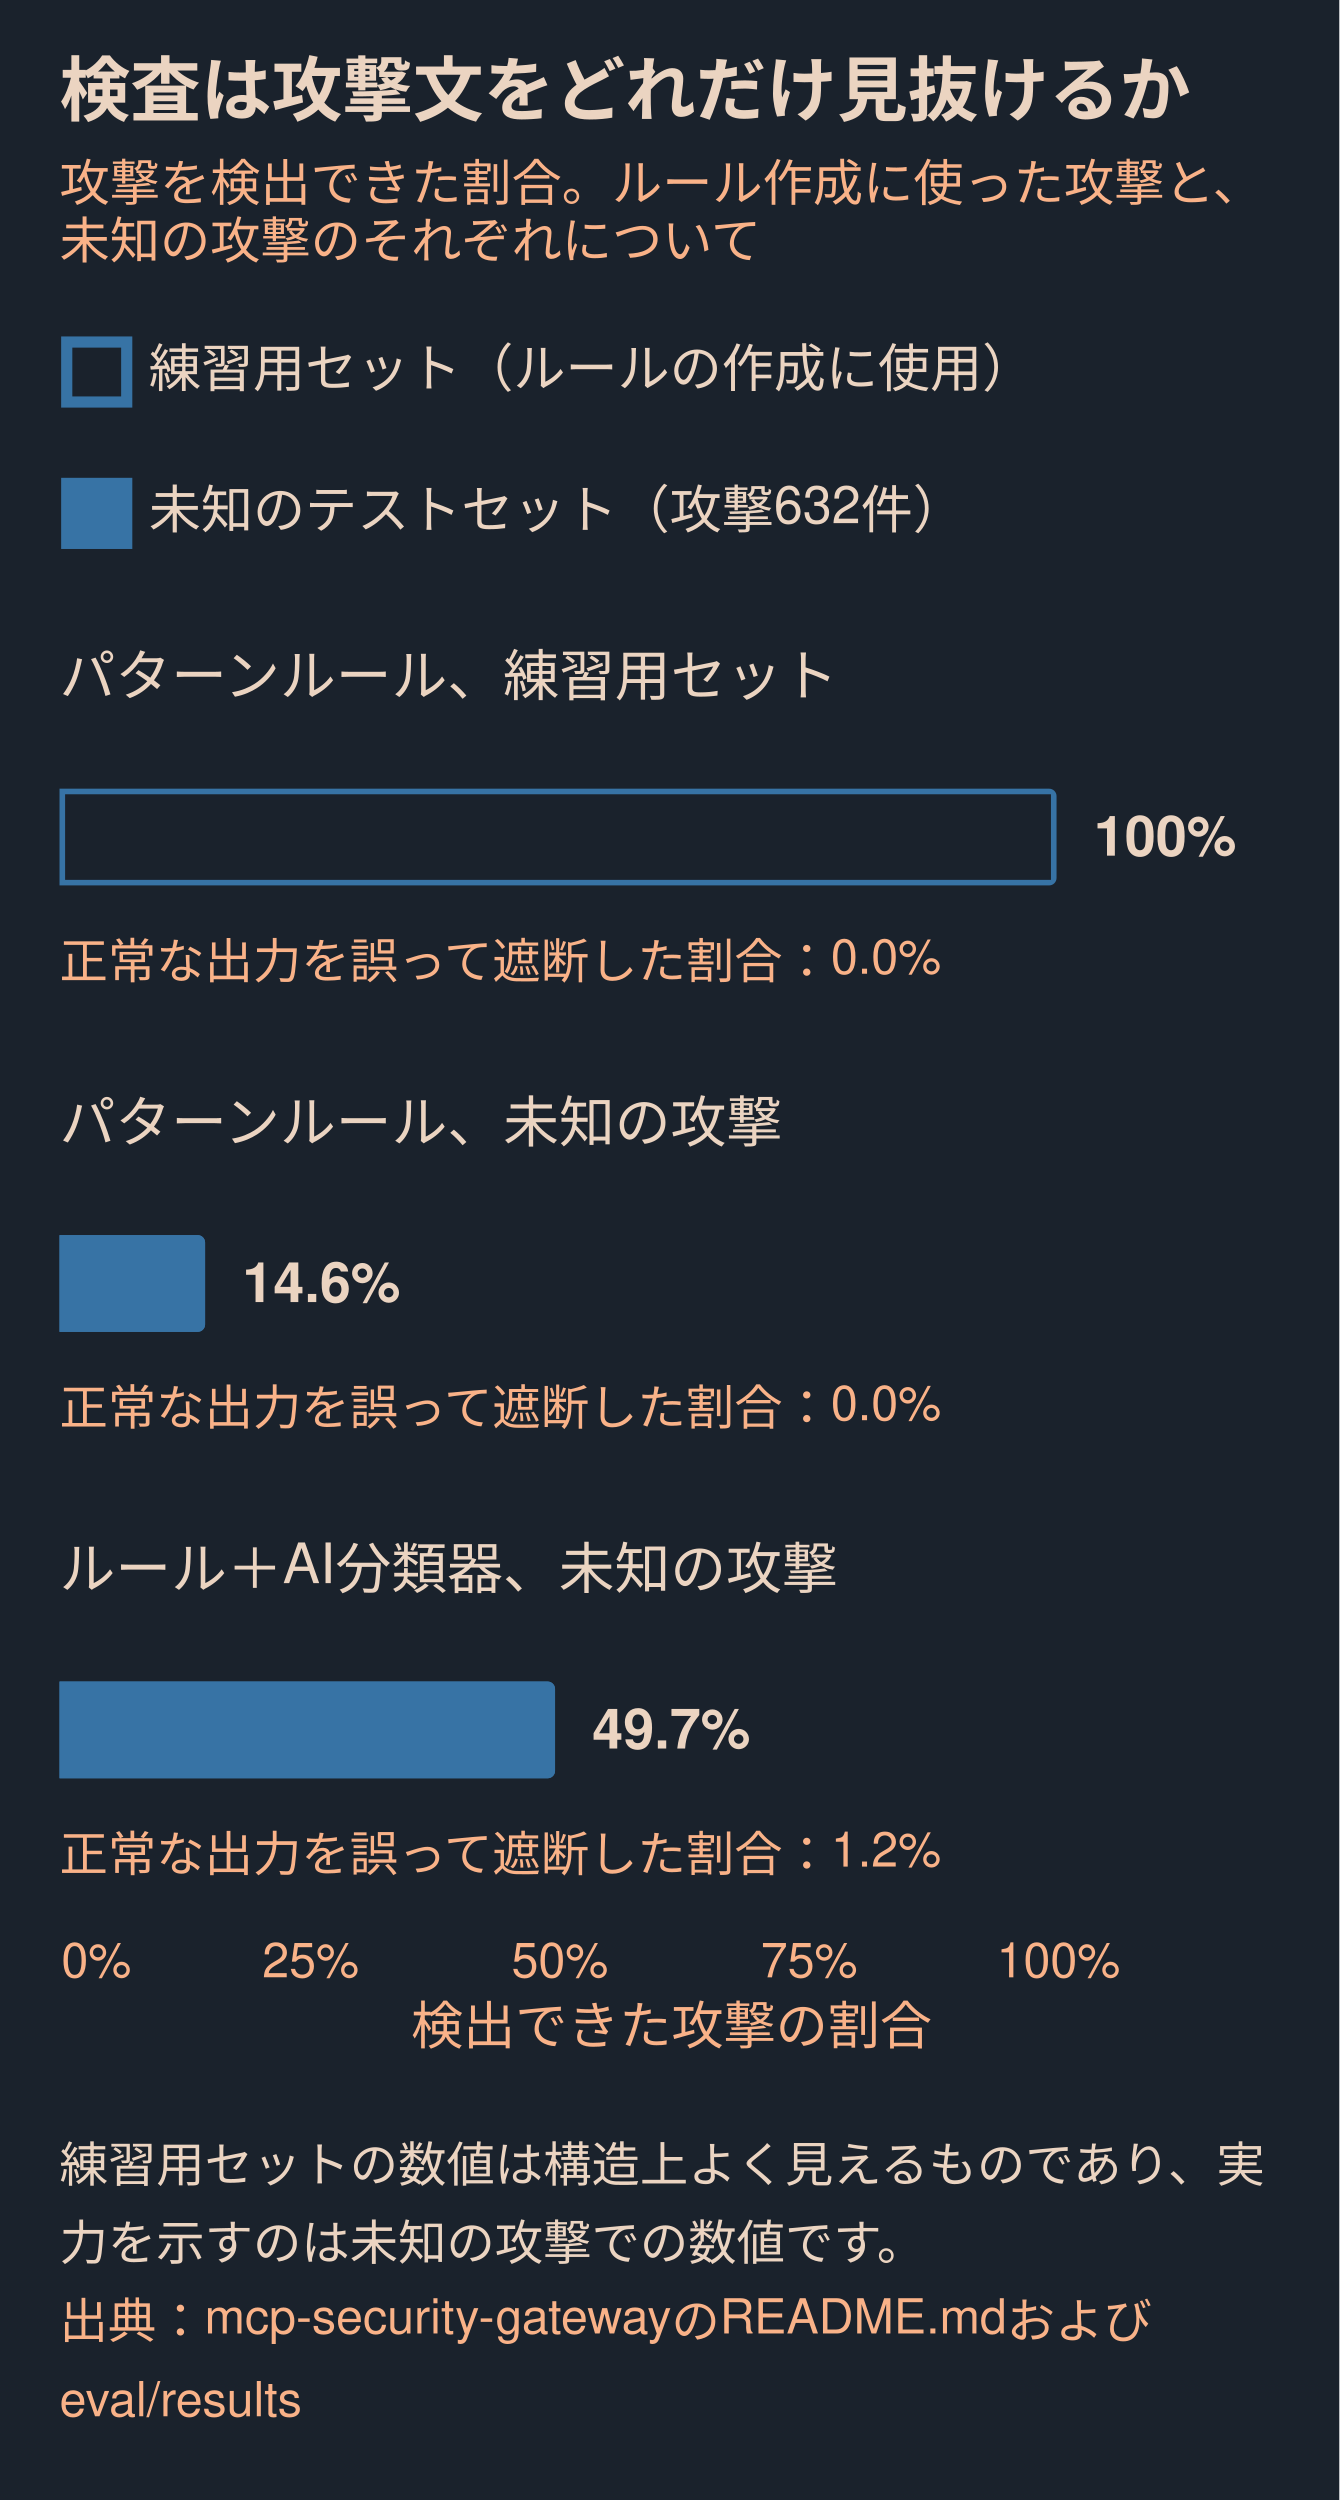
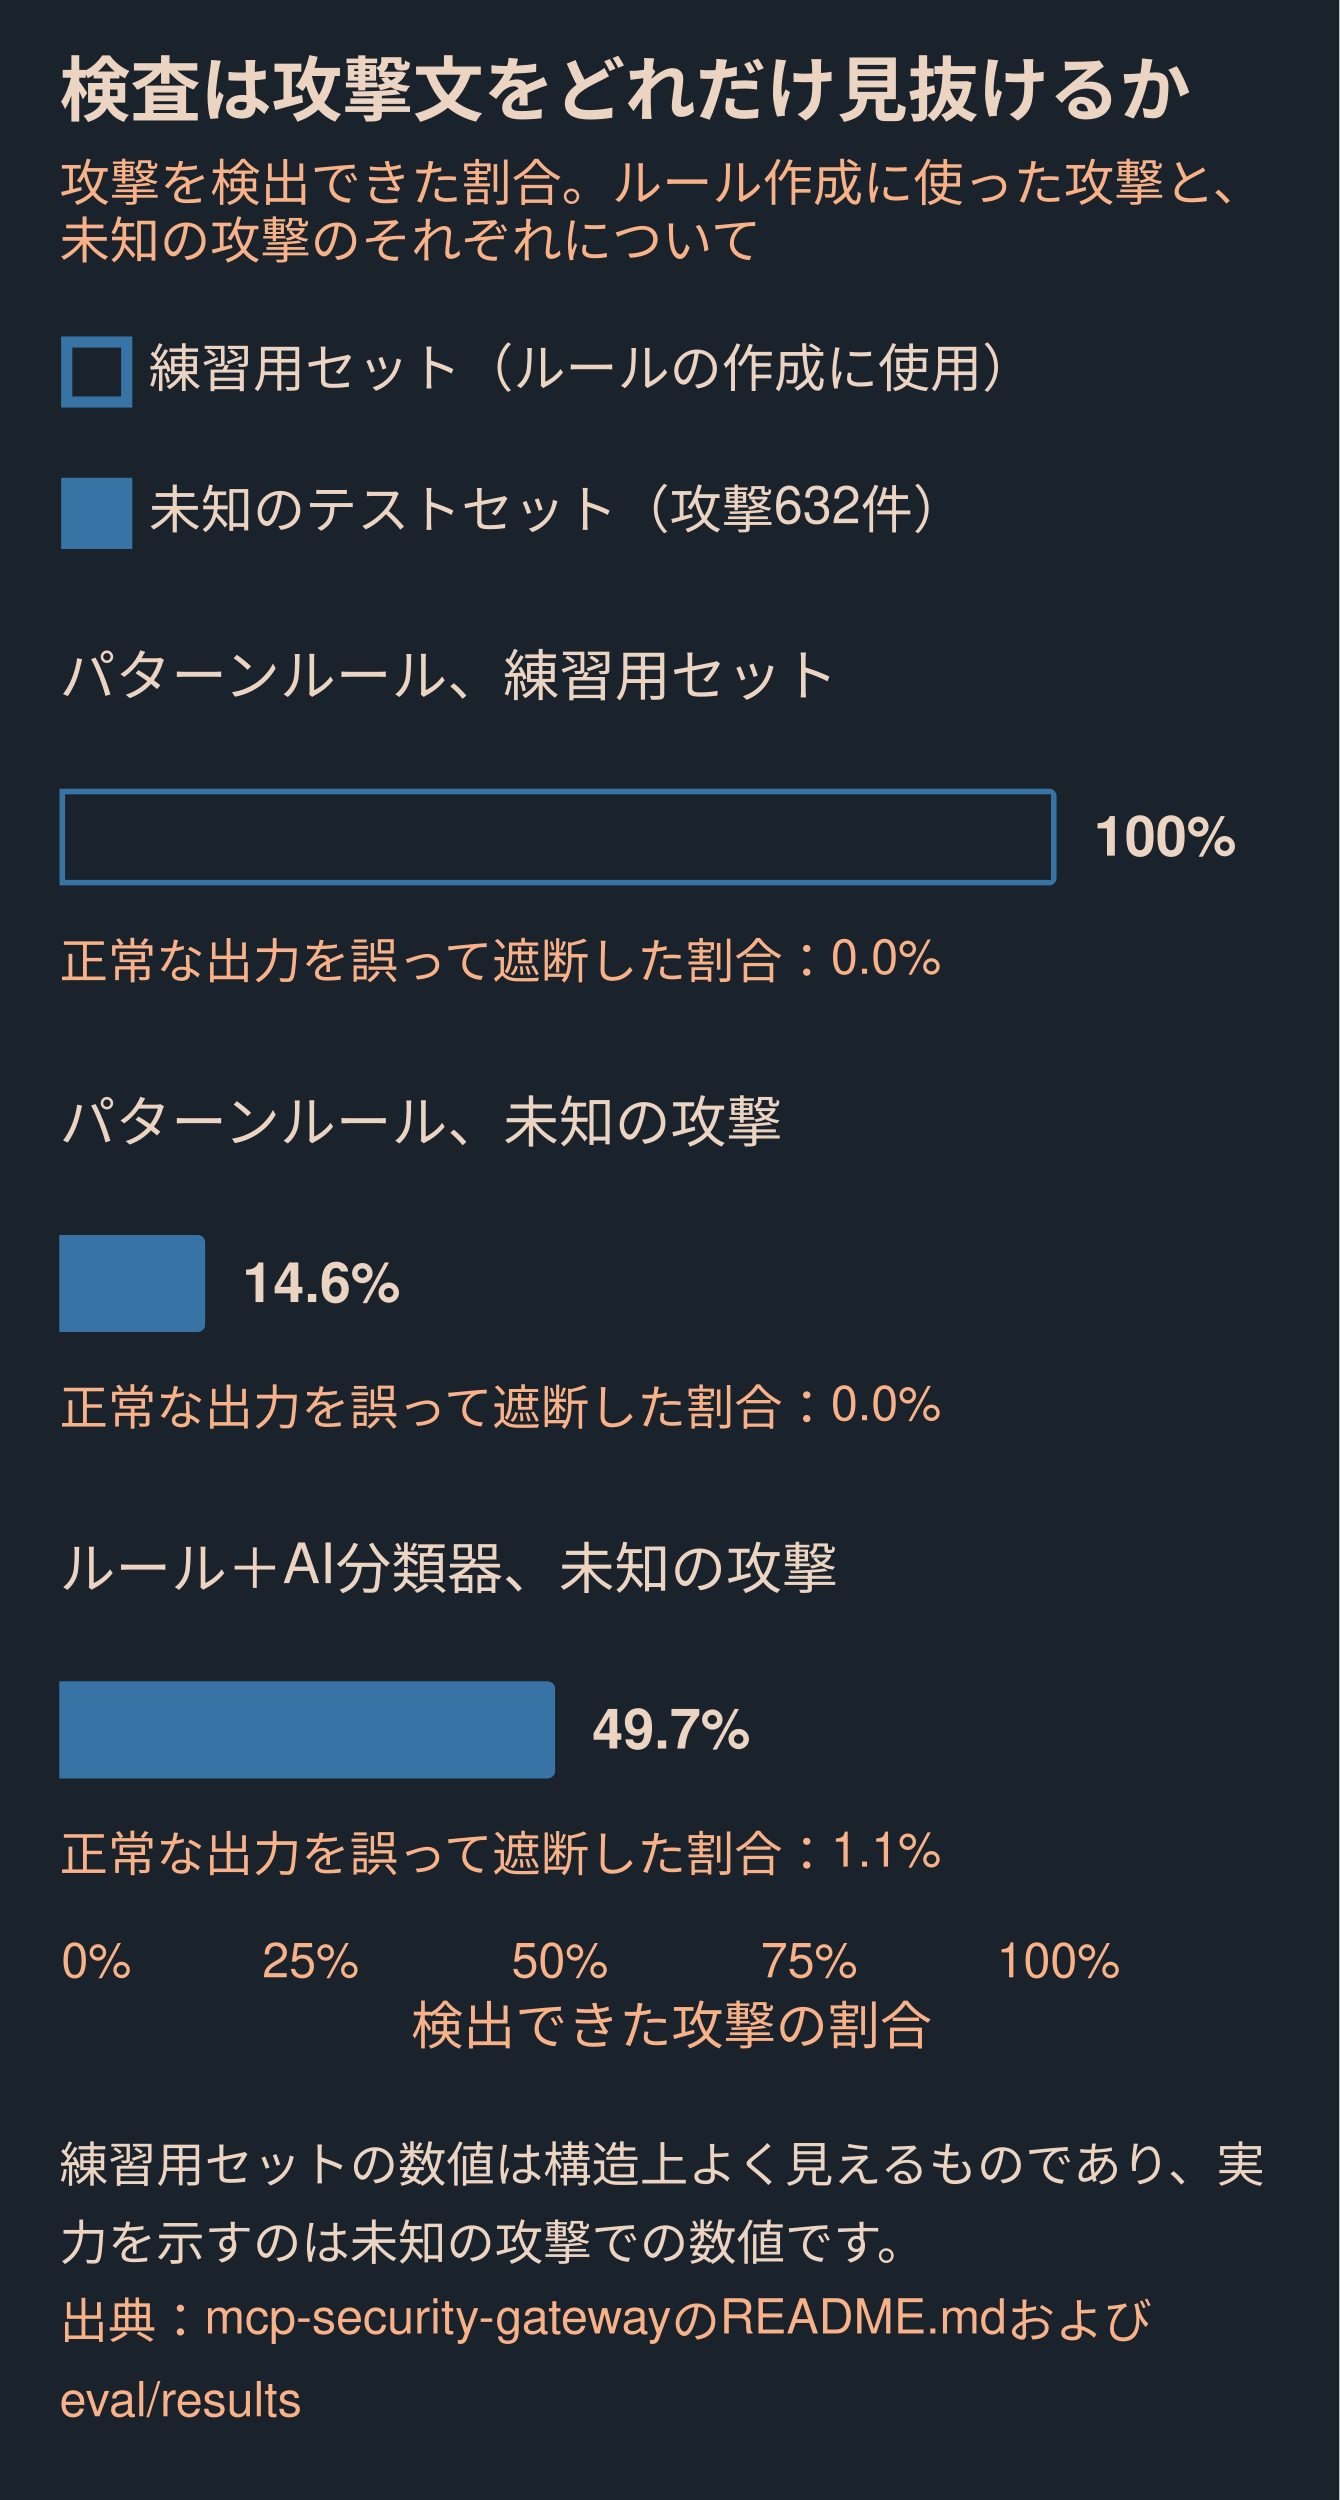
<svg xmlns="http://www.w3.org/2000/svg" version="1.1" class="marks" width="360" height="672" viewBox="0 0 360 672">
  <rect width="360" height="672" fill="#1a222c" />
  <g fill="none" stroke-miterlimit="4" transform="translate(16,211)">
    <g class="mark-group role-frame root" role="graphics-object" aria-roledescription="group mark container">
      <g transform="translate(0,0)">
        <path class="background" aria-hidden="true" d="M0,0h0v0h0Z" />
        <g>
          <g class="mark-group role-scope concat_0_group" role="graphics-object" aria-roledescription="group mark container">
            <g transform="translate(0,0)">
              <path class="background" aria-hidden="true" d="M0,0h0v0h0Z" />
              <g>
                <g class="mark-group role-column-footer concat_0_column_footer" role="graphics-object" aria-roledescription="group mark container">
                  <g transform="translate(0,302)">
                    <path class="background" aria-hidden="true" d="M0,0h328v0h-328Z" />
                    <g>
                      <g class="mark-group role-axis" role="graphics-symbol" aria-roledescription="axis" aria-label="X-axis titled '検出できた攻撃の割合' for a linear scale with values from 0 to 122">
                        <g transform="translate(0.5,0.5)">
                          <path class="background" aria-hidden="true" d="M0,0h0v0h0Z" pointer-events="none" />
                          <g>
                            <g class="mark-text role-axis-label" pointer-events="none">
                              <text text-anchor="start" transform="translate(0,18)" font-family="'Helvetica Neue', Helvetica, Arial, 'Hiragino Kaku Gothic ProN', 'Hiragino Sans', 'Noto Sans JP', 'Yu Gothic', Meiryo, sans-serif" font-size="13px" fill="#f9b288" opacity="1">0%</text>
                              <text text-anchor="middle" transform="translate(67,18)" font-family="'Helvetica Neue', Helvetica, Arial, 'Hiragino Kaku Gothic ProN', 'Hiragino Sans', 'Noto Sans JP', 'Yu Gothic', Meiryo, sans-serif" font-size="13px" fill="#f9b288" opacity="1">25%</text>
                              <text text-anchor="middle" transform="translate(134,18)" font-family="'Helvetica Neue', Helvetica, Arial, 'Hiragino Kaku Gothic ProN', 'Hiragino Sans', 'Noto Sans JP', 'Yu Gothic', Meiryo, sans-serif" font-size="13px" fill="#f9b288" opacity="1">50%</text>
                              <text text-anchor="middle" transform="translate(201,18)" font-family="'Helvetica Neue', Helvetica, Arial, 'Hiragino Kaku Gothic ProN', 'Hiragino Sans', 'Noto Sans JP', 'Yu Gothic', Meiryo, sans-serif" font-size="13px" fill="#f9b288" opacity="1">75%</text>
                              <text text-anchor="middle" transform="translate(268,18)" font-family="'Helvetica Neue', Helvetica, Arial, 'Hiragino Kaku Gothic ProN', 'Hiragino Sans', 'Noto Sans JP', 'Yu Gothic', Meiryo, sans-serif" font-size="13px" fill="#f9b288" opacity="1">100%</text>
                            </g>
                            <g class="mark-text role-axis-title" pointer-events="none">
                              <text text-anchor="middle" transform="translate(164,36)" font-family="'Helvetica Neue', Helvetica, Arial, 'Hiragino Kaku Gothic ProN', 'Hiragino Sans', 'Noto Sans JP', 'Yu Gothic', Meiryo, sans-serif" font-size="14px" font-weight="normal" fill="#f9b288" opacity="1">検出できた攻撃の割合</text>
                            </g>
                          </g>
                          <path class="foreground" aria-hidden="true" d="" pointer-events="none" display="none" />
                        </g>
                      </g>
                    </g>
                    <path class="foreground" aria-hidden="true" d="" display="none" />
                  </g>
                </g>
                <g class="mark-group role-scope concat_0_cell" role="graphics-object" aria-roledescription="group mark container">
                  <g transform="translate(0,0)">
                    <path class="background" aria-hidden="true" d="M0,0h328v62h-328Z" />
                    <g>
                      <g class="mark-group role-scope" role="graphics-object" aria-roledescription="group mark container">
                        <g transform="translate(0,1)">
                          <path class="background" aria-hidden="true" d="M0,0L266,0C267.104,0,268,0.896,268,2L268,24C268,25.104,267.104,26,266,26L0,26C0,26,0,26,0,26L0,0C0,0,0,0,0,0Z" stroke-width="3" />
                          <g clip-path="url(#clip1)">
                            <g class="mark-group role-scope" role="graphics-object" aria-roledescription="group mark container">
                              <g transform="translate(0,0)">
                                <path class="background" aria-hidden="true" d="M0,0h0v26h0Z" />
                                <g>
                                  <g class="mark-rect role-mark concat_0_child_layer_0_marks" role="graphics-object" aria-roledescription="rect mark container">
                                    <path aria-label="caught: 100; set: 練習用セット（ルールの作成に使用）" role="graphics-symbol" aria-roledescription="bar" d="M0,0h268v26h-268Z" fill="#1a222c" stroke="#3773a5" stroke-width="3" />
                                  </g>
                                </g>
                                <path class="foreground" aria-hidden="true" d="" display="none" />
                              </g>
                            </g>
                          </g>
                          <path class="foreground" aria-hidden="true" d="M0,0L266,0C267.104,0,268,0.896,268,2L268,24C268,25.104,267.104,26,266,26L0,26C0,26,0,26,0,26L0,0C0,0,0,0,0,0Z" display="none" />
                        </g>
                      </g>
                      <g class="mark-text role-mark concat_0_child_layer_1_marks" role="graphics-object" aria-roledescription="text mark container">
                        <text aria-label="caught: 100; value: 100%" role="graphics-symbol" aria-roledescription="text mark" text-anchor="start" transform="translate(278,19)" font-family="'Helvetica Neue', Helvetica, Arial, 'Hiragino Kaku Gothic ProN', 'Hiragino Sans', 'Noto Sans JP', 'Yu Gothic', Meiryo, sans-serif" font-size="15px" font-weight="bold" fill="#ebd4c1">100%</text>
                      </g>
                      <g class="mark-text role-mark concat_0_child_layer_2_marks" role="graphics-object" aria-roledescription="text mark container">
                        <text aria-label="fp: 正常な出力を誤って遮断した割合：0.0%" role="graphics-symbol" aria-roledescription="text mark" text-anchor="start" transform="translate(0,52)" font-family="'Helvetica Neue', Helvetica, Arial, 'Hiragino Kaku Gothic ProN', 'Hiragino Sans', 'Noto Sans JP', 'Yu Gothic', Meiryo, sans-serif" font-size="13px" fill="#f9b288">正常な出力を誤って遮断した割合：0.0%</text>
                      </g>
                      <g class="mark-group role-title">
                        <g transform="translate(0,-21)">
                          <path class="background" aria-hidden="true" d="M0,0h0v0h0Z" pointer-events="none" />
                          <g>
                            <g class="mark-text role-title-text" role="graphics-symbol" aria-roledescription="title" aria-label="Title text 'パターンルール、練習用セット'" pointer-events="none">
                              <text text-anchor="start" transform="translate(0,-3)" font-family="'Helvetica Neue', Helvetica, Arial, 'Hiragino Kaku Gothic ProN', 'Hiragino Sans', 'Noto Sans JP', 'Yu Gothic', Meiryo, sans-serif" font-size="15px" font-weight="normal" fill="#ebd4c1" opacity="1">パターンルール、練習用セット</text>
                            </g>
                          </g>
                          <path class="foreground" aria-hidden="true" d="" pointer-events="none" display="none" />
                        </g>
                      </g>
                    </g>
                    <path class="foreground" aria-hidden="true" d="" display="none" />
                  </g>
                  <g transform="translate(0,120)">
                    <path class="background" aria-hidden="true" d="M0,0h328v62h-328Z" />
                    <g>
                      <g class="mark-group role-scope" role="graphics-object" aria-roledescription="group mark container">
                        <g transform="translate(0,1)">
                          <path class="background" aria-hidden="true" d="M0,0L37.128,0C38.232,0,39.128,0.896,39.128,2L39.128,24C39.128,25.104,38.232,26,37.128,26L0,26C0,26,0,26,0,26L0,0C0,0,0,0,0,0Z" stroke-width="3" />
                          <g clip-path="url(#clip2)">
                            <g class="mark-group role-scope" role="graphics-object" aria-roledescription="group mark container">
                              <g transform="translate(0,0)">
                                <path class="background" aria-hidden="true" d="M0,0h0v26h0Z" />
                                <g>
                                  <g class="mark-rect role-mark concat_0_child_layer_0_marks" role="graphics-object" aria-roledescription="rect mark container">
                                    <path aria-label="caught: 14.6; set: 未知のテストセット（攻撃632件）" role="graphics-symbol" aria-roledescription="bar" d="M0,0h39.128v26h-39.128Z" fill="#3773a5" stroke="#3773a5" stroke-width="3" />
                                  </g>
                                </g>
                                <path class="foreground" aria-hidden="true" d="" display="none" />
                              </g>
                            </g>
                          </g>
                          <path class="foreground" aria-hidden="true" d="M0,0L37.128,0C38.232,0,39.128,0.896,39.128,2L39.128,24C39.128,25.104,38.232,26,37.128,26L0,26C0,26,0,26,0,26L0,0C0,0,0,0,0,0Z" display="none" />
                        </g>
                      </g>
                      <g class="mark-text role-mark concat_0_child_layer_1_marks" role="graphics-object" aria-roledescription="text mark container">
                        <text aria-label="caught: 14.6; value: 14.6%" role="graphics-symbol" aria-roledescription="text mark" text-anchor="start" transform="translate(49.128,19)" font-family="'Helvetica Neue', Helvetica, Arial, 'Hiragino Kaku Gothic ProN', 'Hiragino Sans', 'Noto Sans JP', 'Yu Gothic', Meiryo, sans-serif" font-size="15px" font-weight="bold" fill="#ebd4c1">14.6%</text>
                      </g>
                      <g class="mark-text role-mark concat_0_child_layer_2_marks" role="graphics-object" aria-roledescription="text mark container">
                        <text aria-label="fp: 正常な出力を誤って遮断した割合：0.0%" role="graphics-symbol" aria-roledescription="text mark" text-anchor="start" transform="translate(0,52)" font-family="'Helvetica Neue', Helvetica, Arial, 'Hiragino Kaku Gothic ProN', 'Hiragino Sans', 'Noto Sans JP', 'Yu Gothic', Meiryo, sans-serif" font-size="13px" fill="#f9b288">正常な出力を誤って遮断した割合：0.0%</text>
                      </g>
                      <g class="mark-group role-title">
                        <g transform="translate(0,-21)">
                          <path class="background" aria-hidden="true" d="M0,0h0v0h0Z" pointer-events="none" />
                          <g>
                            <g class="mark-text role-title-text" role="graphics-symbol" aria-roledescription="title" aria-label="Title text 'パターンルール、未知の攻撃'" pointer-events="none">
                              <text text-anchor="start" transform="translate(0,-3)" font-family="'Helvetica Neue', Helvetica, Arial, 'Hiragino Kaku Gothic ProN', 'Hiragino Sans', 'Noto Sans JP', 'Yu Gothic', Meiryo, sans-serif" font-size="15px" font-weight="normal" fill="#ebd4c1" opacity="1">パターンルール、未知の攻撃</text>
                            </g>
                          </g>
                          <path class="foreground" aria-hidden="true" d="" pointer-events="none" display="none" />
                        </g>
                      </g>
                    </g>
                    <path class="foreground" aria-hidden="true" d="" display="none" />
                  </g>
                  <g transform="translate(0,240)">
                    <path class="background" aria-hidden="true" d="M0,0h328v62h-328Z" />
                    <g>
                      <g class="mark-group role-scope" role="graphics-object" aria-roledescription="group mark container">
                        <g transform="translate(0,1)">
                          <path class="background" aria-hidden="true" d="M0,0L131.196,0C132.3,0,133.196,0.896,133.196,2L133.196,24C133.196,25.104,132.3,26,131.196,26L0,26C0,26,0,26,0,26L0,0C0,0,0,0,0,0Z" stroke-width="3" />
                          <g clip-path="url(#clip3)">
                            <g class="mark-group role-scope" role="graphics-object" aria-roledescription="group mark container">
                              <g transform="translate(0,0)">
                                <path class="background" aria-hidden="true" d="M0,0h0v26h0Z" />
                                <g>
                                  <g class="mark-rect role-mark concat_0_child_layer_0_marks" role="graphics-object" aria-roledescription="rect mark container">
                                    <path aria-label="caught: 49.7; set: 未知のテストセット（攻撃632件）" role="graphics-symbol" aria-roledescription="bar" d="M0,0h133.196v26h-133.196Z" fill="#3773a5" stroke="#3773a5" stroke-width="3" />
                                  </g>
                                </g>
                                <path class="foreground" aria-hidden="true" d="" display="none" />
                              </g>
                            </g>
                          </g>
                          <path class="foreground" aria-hidden="true" d="M0,0L131.196,0C132.3,0,133.196,0.896,133.196,2L133.196,24C133.196,25.104,132.3,26,131.196,26L0,26C0,26,0,26,0,26L0,0C0,0,0,0,0,0Z" display="none" />
                        </g>
                      </g>
                      <g class="mark-text role-mark concat_0_child_layer_1_marks" role="graphics-object" aria-roledescription="text mark container">
                        <text aria-label="caught: 49.7; value: 49.7%" role="graphics-symbol" aria-roledescription="text mark" text-anchor="start" transform="translate(143.196,19)" font-family="'Helvetica Neue', Helvetica, Arial, 'Hiragino Kaku Gothic ProN', 'Hiragino Sans', 'Noto Sans JP', 'Yu Gothic', Meiryo, sans-serif" font-size="15px" font-weight="bold" fill="#ebd4c1">49.7%</text>
                      </g>
                      <g class="mark-text role-mark concat_0_child_layer_2_marks" role="graphics-object" aria-roledescription="text mark container">
-                         <text aria-label="fp: 正常な出力を誤って遮断した割合：1.2%" role="graphics-symbol" aria-roledescription="text mark" text-anchor="start" transform="translate(0,52)" font-family="'Helvetica Neue', Helvetica, Arial, 'Hiragino Kaku Gothic ProN', 'Hiragino Sans', 'Noto Sans JP', 'Yu Gothic', Meiryo, sans-serif" font-size="13px" fill="#f9b288">正常な出力を誤って遮断した割合：1.2%</text>
+                         <text aria-label="fp: 正常な出力を誤って遮断した割合：1.1%" role="graphics-symbol" aria-roledescription="text mark" text-anchor="start" transform="translate(0,52)" font-family="'Helvetica Neue', Helvetica, Arial, 'Hiragino Kaku Gothic ProN', 'Hiragino Sans', 'Noto Sans JP', 'Yu Gothic', Meiryo, sans-serif" font-size="13px" fill="#f9b288">正常な出力を誤って遮断した割合：1.1%</text>
                      </g>
                      <g class="mark-group role-title">
                        <g transform="translate(0,-21)">
                          <path class="background" aria-hidden="true" d="M0,0h0v0h0Z" pointer-events="none" />
                          <g>
                            <g class="mark-text role-title-text" role="graphics-symbol" aria-roledescription="title" aria-label="Title text 'ルール＋AI分類器、未知の攻撃'" pointer-events="none">
                              <text text-anchor="start" transform="translate(0,-3)" font-family="'Helvetica Neue', Helvetica, Arial, 'Hiragino Kaku Gothic ProN', 'Hiragino Sans', 'Noto Sans JP', 'Yu Gothic', Meiryo, sans-serif" font-size="15px" font-weight="normal" fill="#ebd4c1" opacity="1">ルール＋AI分類器、未知の攻撃</text>
                            </g>
                          </g>
                          <path class="foreground" aria-hidden="true" d="" pointer-events="none" display="none" />
                        </g>
                      </g>
                    </g>
                    <path class="foreground" aria-hidden="true" d="" display="none" />
                  </g>
                </g>
                <g class="mark-group role-legend" role="graphics-symbol" aria-roledescription="legend" aria-label="Symbol legend for fill color and stroke color with 2 values: 練習用セット（ルールの作成に使用）, 未知のテストセット（攻撃632件）">
                  <g transform="translate(0,-121)">
                    <path class="background" aria-hidden="true" d="M0,0h262v63h-262Z" pointer-events="none" />
                    <g>
                      <g class="mark-group role-legend-entry">
                        <g transform="translate(0,0)">
                          <path class="background" aria-hidden="true" d="M0,0h0v0h0Z" pointer-events="none" />
                          <g>
                            <g class="mark-group role-scope" role="graphics-object" aria-roledescription="group mark container">
                              <g transform="translate(0,0)">
                                <path class="background" aria-hidden="true" d="M0,0h262v24.062h-262Z" pointer-events="none" opacity="1" />
                                <g>
                                  <g class="mark-symbol role-legend-symbol" pointer-events="none">
                                    <path transform="translate(10,10)" d="M-8.062,-8.062h16.125v16.125h-16.125Z" fill="#1a222c" fill-opacity="1" stroke="#3773a5" stroke-width="3" opacity="1" />
                                  </g>
                                  <g class="mark-text role-legend-label" pointer-events="none">
                                    <text text-anchor="start" transform="translate(24,14)" font-family="'Helvetica Neue', Helvetica, Arial, 'Hiragino Kaku Gothic ProN', 'Hiragino Sans', 'Noto Sans JP', 'Yu Gothic', Meiryo, sans-serif" font-size="14px" fill="#ebd4c1" opacity="1">練習用セット（ルールの作成に使用）</text>
                                  </g>
                                </g>
                                <path class="foreground" aria-hidden="true" d="" pointer-events="none" display="none" />
                              </g>
                              <g transform="translate(0,38)">
                                <path class="background" aria-hidden="true" d="M0,0h262v24.062h-262Z" pointer-events="none" opacity="1" />
                                <g>
                                  <g class="mark-symbol role-legend-symbol" pointer-events="none">
                                    <path transform="translate(10,10)" d="M-8.062,-8.062h16.125v16.125h-16.125Z" fill="#3773a5" fill-opacity="1" stroke="#3773a5" stroke-width="3" opacity="1" />
                                  </g>
                                  <g class="mark-text role-legend-label" pointer-events="none">
                                    <text text-anchor="start" transform="translate(24,14)" font-family="'Helvetica Neue', Helvetica, Arial, 'Hiragino Kaku Gothic ProN', 'Hiragino Sans', 'Noto Sans JP', 'Yu Gothic', Meiryo, sans-serif" font-size="14px" fill="#ebd4c1" opacity="1">未知のテストセット（攻撃632件）</text>
                                  </g>
                                </g>
                                <path class="foreground" aria-hidden="true" d="" pointer-events="none" display="none" />
                              </g>
                            </g>
                          </g>
                          <path class="foreground" aria-hidden="true" d="" pointer-events="none" display="none" />
                        </g>
                      </g>
                    </g>
                    <path class="foreground" aria-hidden="true" d="" pointer-events="none" display="none" />
                  </g>
                </g>
              </g>
              <path class="foreground" aria-hidden="true" d="" display="none" />
            </g>
          </g>
          <g class="mark-group role-scope concat_1_group" role="graphics-object" aria-roledescription="group mark container">
            <g transform="translate(0,361)">
              <path class="background" aria-hidden="true" d="M0,0h328v84h-328Z" />
              <g>
                <g class="mark-text role-mark concat_1_marks" role="graphics-object" aria-roledescription="text mark container">
                  <text aria-label="i: 0; kind: note; text: 練習用セットの数値は構造上よく見えるものであり、実" role="graphics-symbol" aria-roledescription="text mark" text-anchor="start" transform="translate(0,14.5)" font-family="'Helvetica Neue', Helvetica, Arial, 'Hiragino Kaku Gothic ProN', 'Hiragino Sans', 'Noto Sans JP', 'Yu Gothic', Meiryo, sans-serif" font-size="13px" fill="#ebd4c1">練習用セットの数値は構造上よく見えるものであり、実</text>
                  <text aria-label="i: 1; kind: note; text: 力を示すのは未知の攻撃での数値です。" role="graphics-symbol" aria-roledescription="text mark" text-anchor="start" transform="translate(0,35.5)" font-family="'Helvetica Neue', Helvetica, Arial, 'Hiragino Kaku Gothic ProN', 'Hiragino Sans', 'Noto Sans JP', 'Yu Gothic', Meiryo, sans-serif" font-size="13px" fill="#ebd4c1">力を示すのは未知の攻撃での数値です。</text>
                  <text aria-label="i: 2; kind: source; text: 出典：mcp-security-gatewayのREADME.mdおよび" role="graphics-symbol" aria-roledescription="text mark" text-anchor="start" transform="translate(0,56.5)" font-family="'Helvetica Neue', Helvetica, Arial, 'Hiragino Kaku Gothic ProN', 'Hiragino Sans', 'Noto Sans JP', 'Yu Gothic', Meiryo, sans-serif" font-size="13px" fill="#f9b288">出典：mcp-security-gatewayのREADME.mdおよび</text>
                  <text aria-label="i: 3; kind: source; text: eval/results" role="graphics-symbol" aria-roledescription="text mark" text-anchor="start" transform="translate(0,77.5)" font-family="'Helvetica Neue', Helvetica, Arial, 'Hiragino Kaku Gothic ProN', 'Hiragino Sans', 'Noto Sans JP', 'Yu Gothic', Meiryo, sans-serif" font-size="13px" fill="#f9b288">eval/results</text>
                </g>
              </g>
              <path class="foreground" aria-hidden="true" d="" display="none" />
            </g>
          </g>
          <g class="mark-group role-title">
            <g transform="translate(0,-195)">
              <path class="background" aria-hidden="true" d="M0,0h0v0h0Z" pointer-events="none" />
              <g>
                <g class="mark-text role-title-text" role="graphics-symbol" aria-roledescription="title" aria-label="Title text '検査は攻撃文をどれだけ見抜けるか'" pointer-events="none">
                  <text text-anchor="start" transform="translate(0,15)" font-family="'Helvetica Neue', Helvetica, Arial, 'Hiragino Kaku Gothic ProN', 'Hiragino Sans', 'Noto Sans JP', 'Yu Gothic', Meiryo, sans-serif" font-size="19px" font-weight="bold" fill="#ebd4c1" opacity="1">検査は攻撃文をどれだけ見抜けるか</text>
                </g>
                <g class="mark-text role-title-subtitle" role="graphics-symbol" aria-roledescription="subtitle" aria-label="Subtitle text '攻撃を検出できた割合。ルール作成に使った攻撃と、 未知の攻撃のそれぞれについて'" pointer-events="none">
                  <text text-anchor="start" transform="translate(0,38)" font-family="'Helvetica Neue', Helvetica, Arial, 'Hiragino Kaku Gothic ProN', 'Hiragino Sans', 'Noto Sans JP', 'Yu Gothic', Meiryo, sans-serif" font-size="13.5px" fill="#f9b288" opacity="1">
                    <tspan>攻撃を検出できた割合。ルール作成に使った攻撃と、</tspan>
                    <tspan x="0" dy="15.5">未知の攻撃のそれぞれについて</tspan>
                  </text>
                </g>
              </g>
              <path class="foreground" aria-hidden="true" d="" pointer-events="none" display="none" />
            </g>
          </g>
        </g>
        <path class="foreground" aria-hidden="true" d="" display="none" />
      </g>
    </g>
  </g>
  <defs>
    <clipPath id="clip1">
      <path d="M0,0L266,0C267.104,0,268,0.896,268,2L268,24C268,25.104,267.104,26,266,26L0,26C0,26,0,26,0,26L0,0C0,0,0,0,0,0Z" />
    </clipPath>
    <clipPath id="clip2">
      <path d="M0,0L37.128,0C38.232,0,39.128,0.896,39.128,2L39.128,24C39.128,25.104,38.232,26,37.128,26L0,26C0,26,0,26,0,26L0,0C0,0,0,0,0,0Z" />
    </clipPath>
    <clipPath id="clip3">
      <path d="M0,0L131.196,0C132.3,0,133.196,0.896,133.196,2L133.196,24C133.196,25.104,132.3,26,131.196,26L0,26C0,26,0,26,0,26L0,0C0,0,0,0,0,0Z" />
    </clipPath>
  </defs>
</svg>
